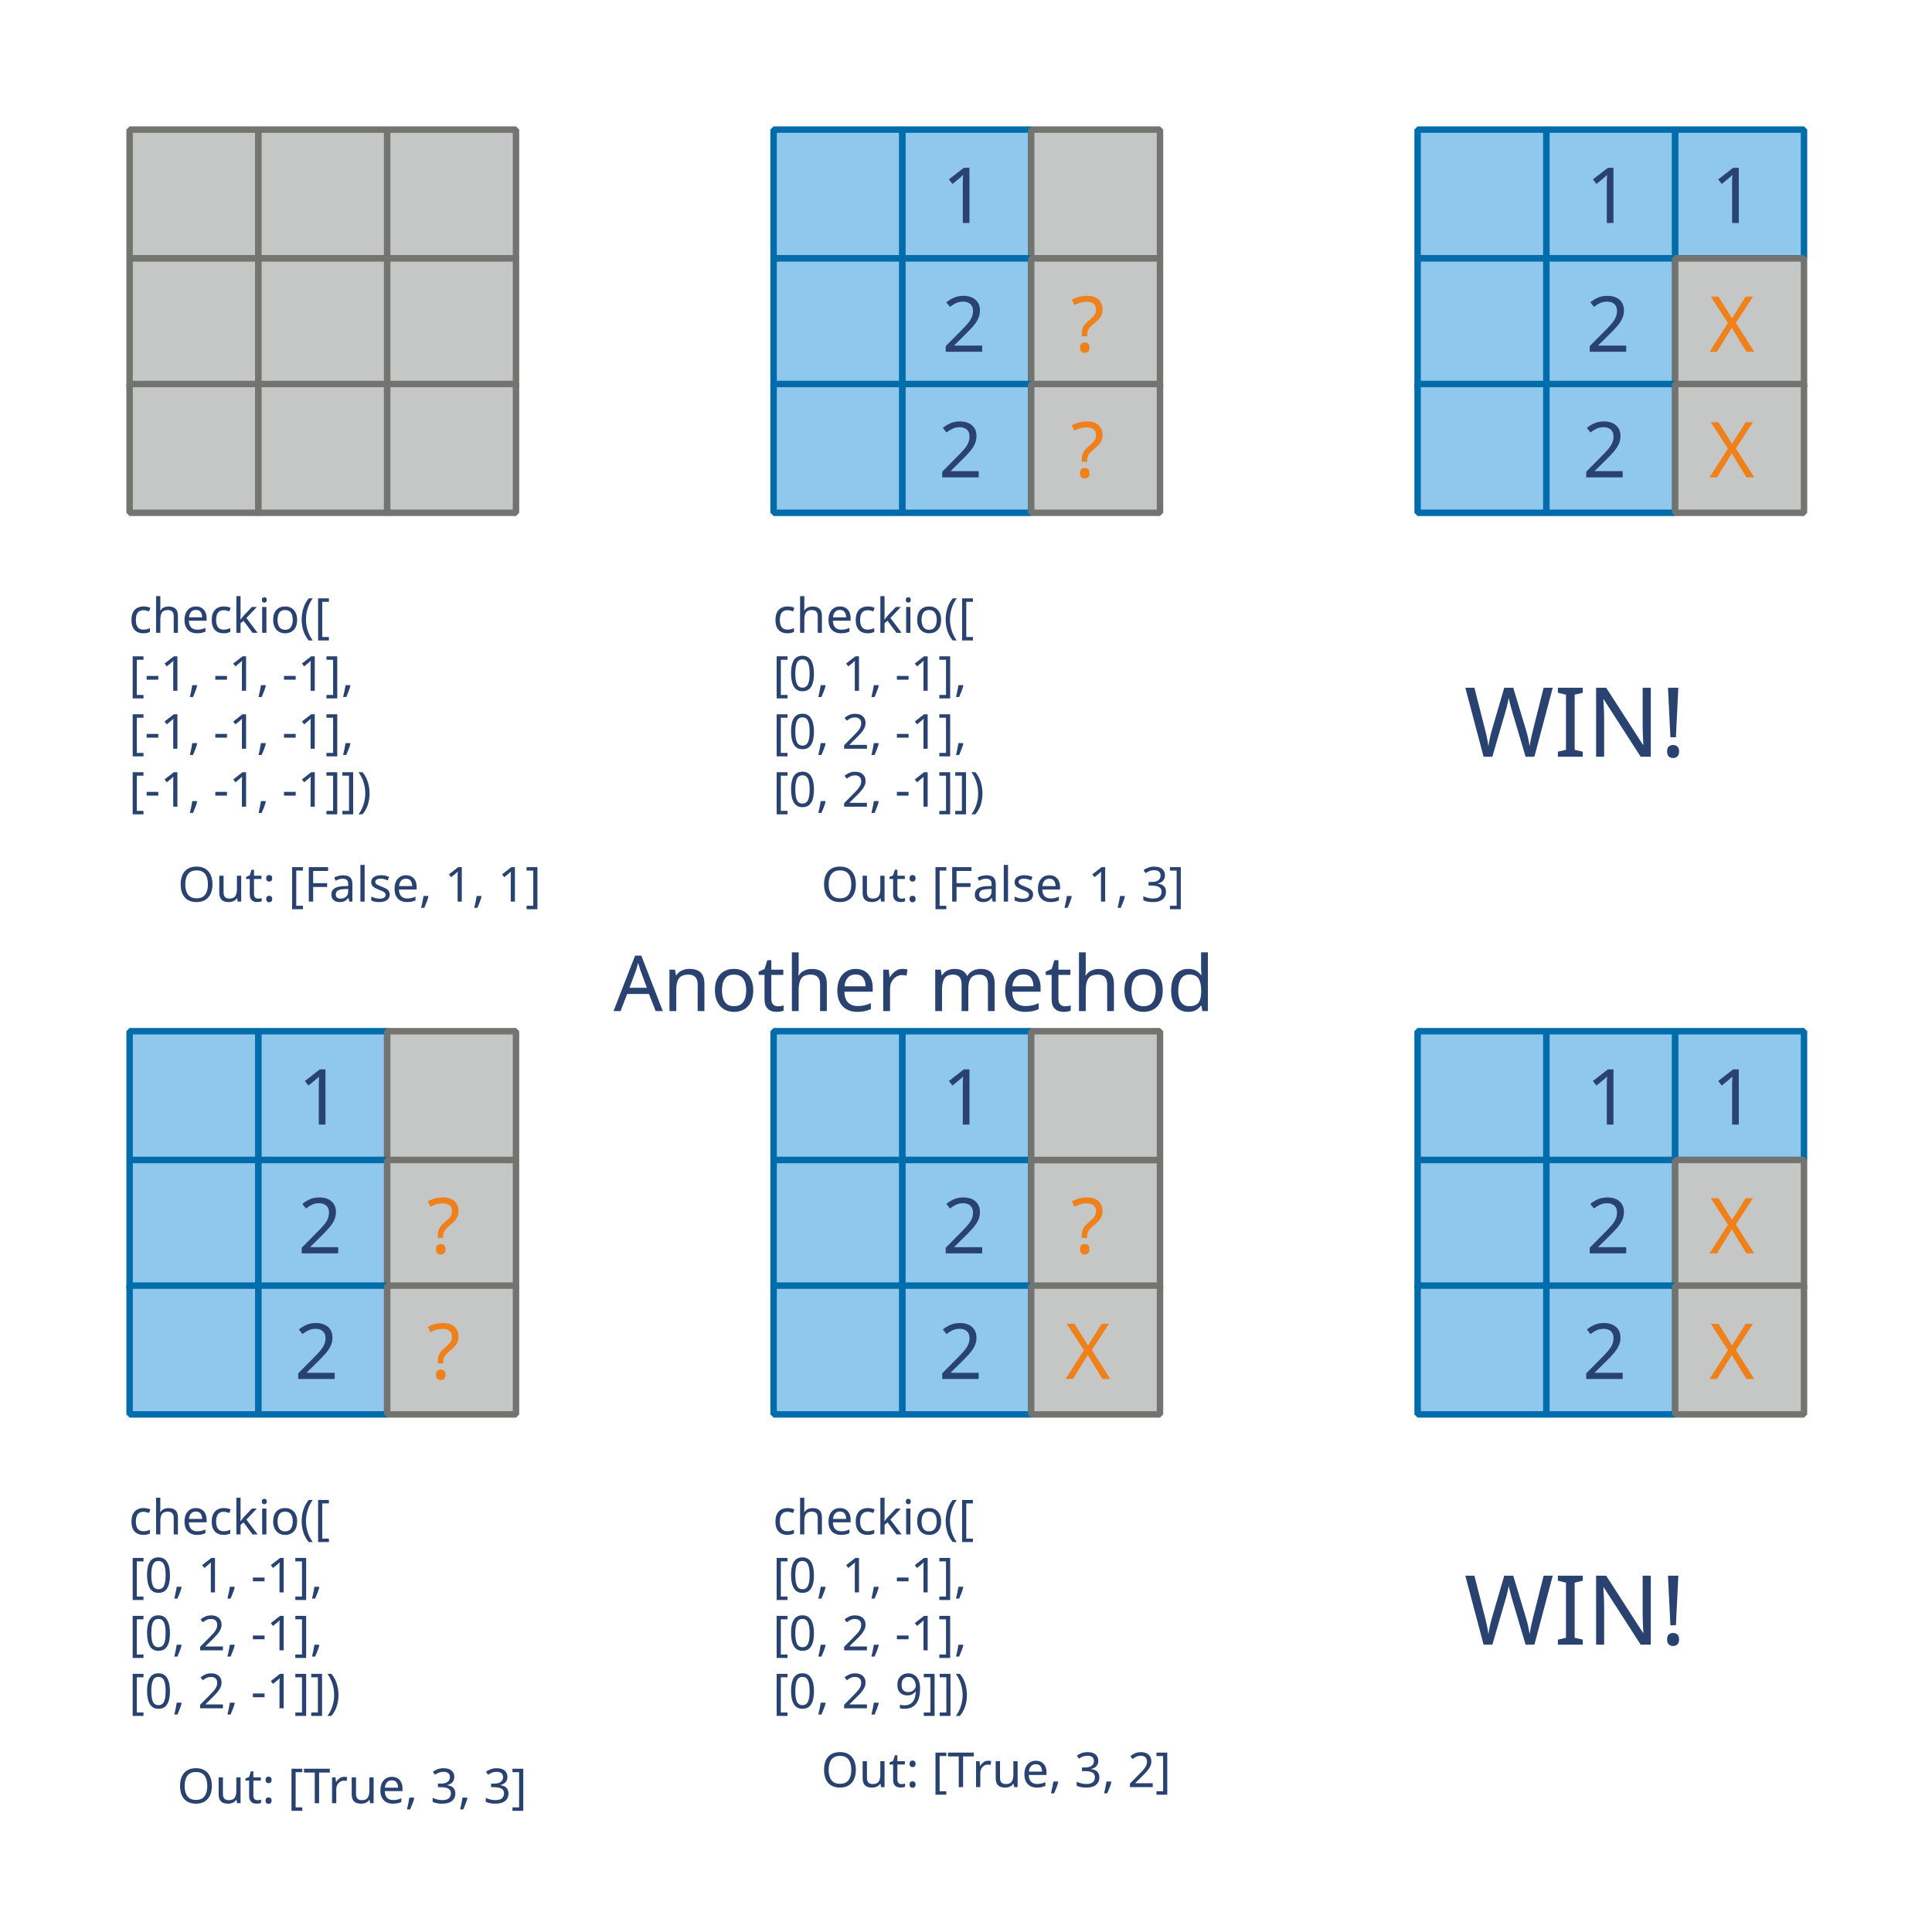
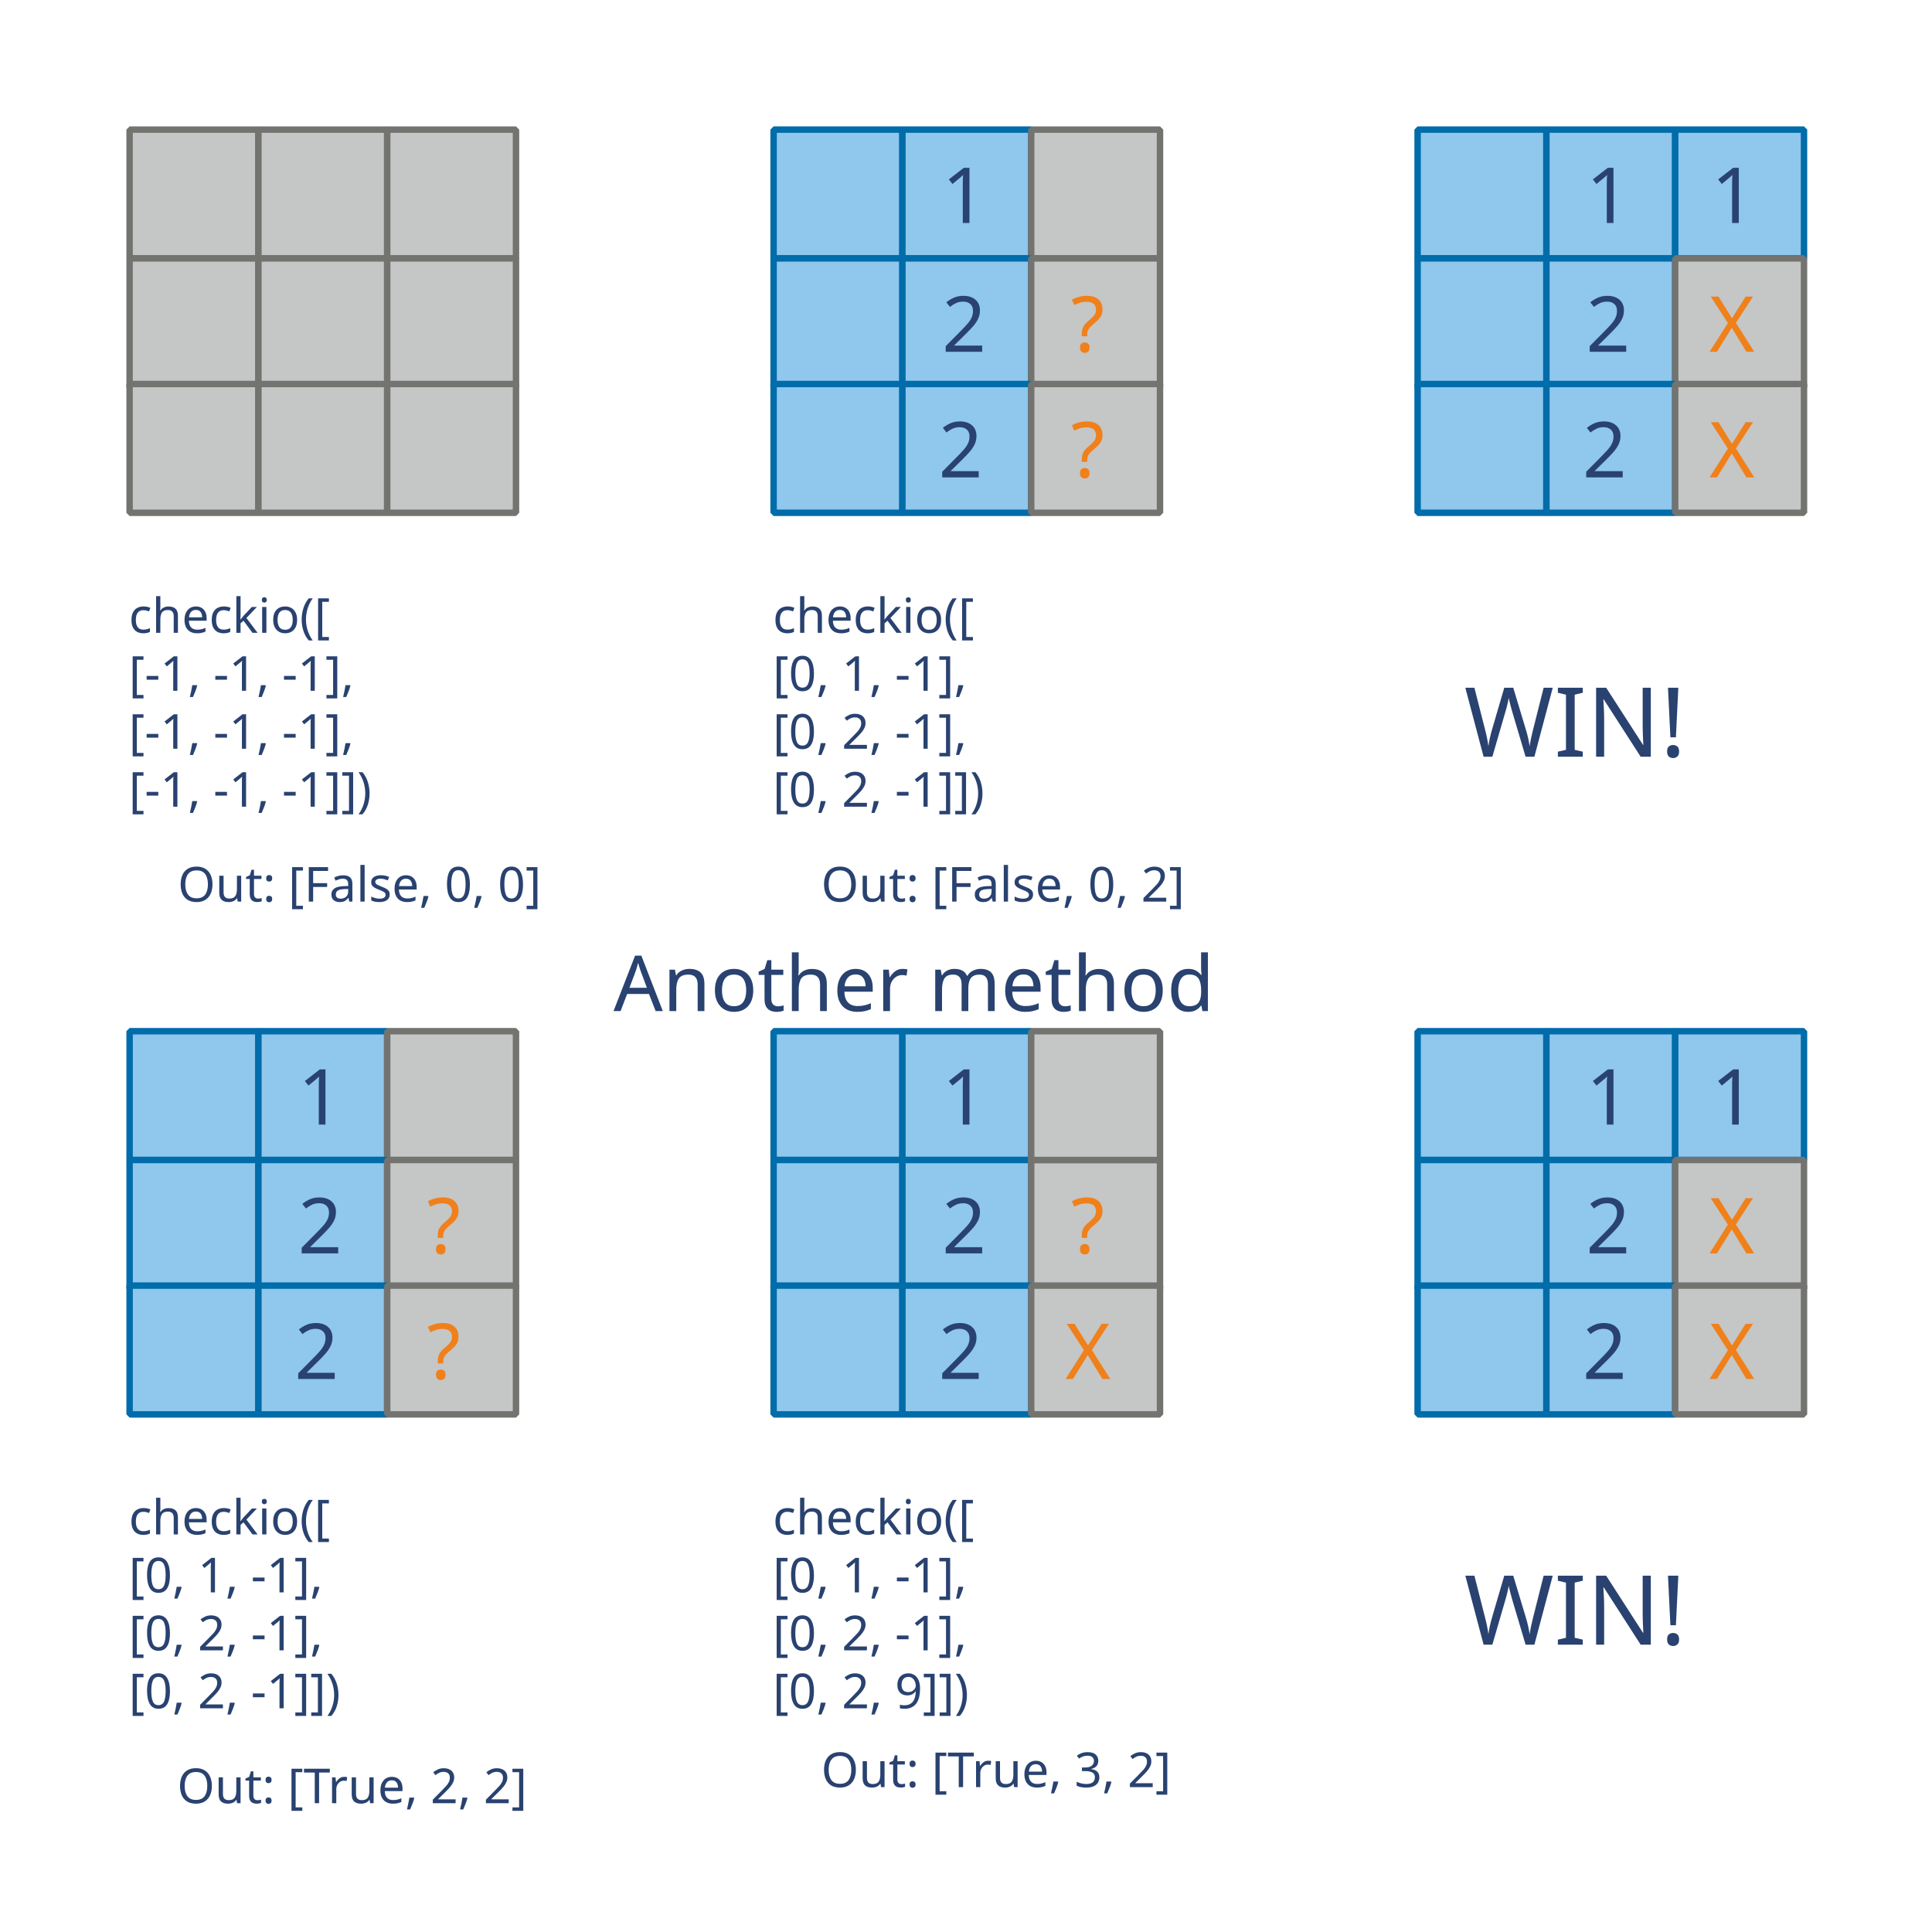
<svg xmlns="http://www.w3.org/2000/svg" version="1.1" x="0px" y="0px" width="1200" height="1200" viewBox="0, 0, 1200, 1200">
  <g id="Background">
    <rect x="0" y="0" width="1200" height="1200" fill="#000000" fill-opacity="0" />
  </g>
+   <g id="Background" />
  <g id="Layer 1">
    <g>
      <path d="M480.5,80.5 L560.5,80.5 L560.5,160.5 L480.5,160.5 z" fill="#8FC7ED" />
      <path d="M480.5,80.5 L560.5,80.5 L560.5,160.5 L480.5,160.5 z" fill-opacity="0" stroke="#006CA9" stroke-width="4" stroke-linejoin="bevel" />
    </g>
    <g>
      <path d="M560.5,80.5 L640.5,80.5 L640.5,160.5 L560.5,160.5 z" fill="#8FC7ED" />
      <path d="M560.5,80.5 L640.5,80.5 L640.5,160.5 L560.5,160.5 z" fill-opacity="0" stroke="#006CA9" stroke-width="4" stroke-linejoin="bevel" />
    </g>
    <g>
      <path d="M640.5,80.5 L720.5,80.5 L720.5,160.5 L640.5,160.5 z" fill="#C5C6C6" />
      <path d="M640.5,80.5 L720.5,80.5 L720.5,160.5 L640.5,160.5 z" fill-opacity="0" stroke="#737370" stroke-width="4" stroke-linejoin="bevel" />
    </g>
    <g>
      <path d="M480.5,160.5 L560.5,160.5 L560.5,240.5 L480.5,240.5 z" fill="#8FC7ED" />
      <path d="M480.5,160.5 L560.5,160.5 L560.5,240.5 L480.5,240.5 z" fill-opacity="0" stroke="#006CA9" stroke-width="4" stroke-linejoin="bevel" />
    </g>
    <g>
      <path d="M560.5,160.5 L640.5,160.5 L640.5,240.5 L560.5,240.5 z" fill="#8FC7ED" />
      <path d="M560.5,160.5 L640.5,160.5 L640.5,240.5 L560.5,240.5 z" fill-opacity="0" stroke="#006CA9" stroke-width="4" stroke-linejoin="bevel" />
    </g>
    <g>
      <path d="M640.5,160.5 L720.5,160.5 L720.5,240.5 L640.5,240.5 z" fill="#C5C6C6" />
      <path d="M640.5,160.5 L720.5,160.5 L720.5,240.5 L640.5,240.5 z" fill-opacity="0" stroke="#737370" stroke-width="4" stroke-linejoin="bevel" />
    </g>
    <g>
      <path d="M480.5,238.5 L560.5,238.5 L560.5,318.5 L480.5,318.5 z" fill="#8FC7ED" />
      <path d="M480.5,238.5 L560.5,238.5 L560.5,318.5 L480.5,318.5 z" fill-opacity="0" stroke="#006CA9" stroke-width="4" stroke-linejoin="bevel" />
    </g>
    <g>
      <path d="M560.5,238.5 L640.5,238.5 L640.5,318.5 L560.5,318.5 z" fill="#8FC7ED" />
      <path d="M560.5,238.5 L640.5,238.5 L640.5,318.5 L560.5,318.5 z" fill-opacity="0" stroke="#006CA9" stroke-width="4" stroke-linejoin="bevel" />
    </g>
    <g>
      <path d="M640.5,238.5 L720.5,238.5 L720.5,318.5 L640.5,318.5 z" fill="#C5C6C6" />
      <path d="M640.5,238.5 L720.5,238.5 L720.5,318.5 L640.5,318.5 z" fill-opacity="0" stroke="#737370" stroke-width="4" stroke-linejoin="bevel" />
    </g>
    <g>
      <path d="M80.5,80.5 L160.5,80.5 L160.5,160.5 L80.5,160.5 z" fill="#C5C6C6" />
      <path d="M80.5,80.5 L160.5,80.5 L160.5,160.5 L80.5,160.5 z" fill-opacity="0" stroke="#737370" stroke-width="4" stroke-linejoin="bevel" />
    </g>
    <g>
      <path d="M160.5,80.5 L240.5,80.5 L240.5,160.5 L160.5,160.5 z" fill="#C5C6C6" />
      <path d="M160.5,80.5 L240.5,80.5 L240.5,160.5 L160.5,160.5 z" fill-opacity="0" stroke="#737370" stroke-width="4" stroke-linejoin="bevel" />
    </g>
    <g>
      <path d="M240.5,80.5 L320.5,80.5 L320.5,160.5 L240.5,160.5 z" fill="#C5C6C6" />
      <path d="M240.5,80.5 L320.5,80.5 L320.5,160.5 L240.5,160.5 z" fill-opacity="0" stroke="#737370" stroke-width="4" stroke-linejoin="bevel" />
    </g>
    <g>
      <path d="M80.5,160.5 L160.5,160.5 L160.5,240.5 L80.5,240.5 z" fill="#C5C6C6" />
      <path d="M80.5,160.5 L160.5,160.5 L160.5,240.5 L80.5,240.5 z" fill-opacity="0" stroke="#737370" stroke-width="4" stroke-linejoin="bevel" />
    </g>
    <g>
      <path d="M160.5,160.5 L240.5,160.5 L240.5,240.5 L160.5,240.5 z" fill="#C5C6C6" />
      <path d="M160.5,160.5 L240.5,160.5 L240.5,240.5 L160.5,240.5 z" fill-opacity="0" stroke="#737370" stroke-width="4" stroke-linejoin="bevel" />
    </g>
    <g>
      <path d="M240.5,160.5 L320.5,160.5 L320.5,240.5 L240.5,240.5 z" fill="#C5C6C6" />
      <path d="M240.5,160.5 L320.5,160.5 L320.5,240.5 L240.5,240.5 z" fill-opacity="0" stroke="#737370" stroke-width="4" stroke-linejoin="bevel" />
    </g>
    <g>
      <path d="M80.5,238.5 L160.5,238.5 L160.5,318.5 L80.5,318.5 z" fill="#C5C6C6" />
      <path d="M80.5,238.5 L160.5,238.5 L160.5,318.5 L80.5,318.5 z" fill-opacity="0" stroke="#737370" stroke-width="4" stroke-linejoin="bevel" />
    </g>
    <g>
      <path d="M160.5,238.5 L240.5,238.5 L240.5,318.5 L160.5,318.5 z" fill="#C5C6C6" />
      <path d="M160.5,238.5 L240.5,238.5 L240.5,318.5 L160.5,318.5 z" fill-opacity="0" stroke="#737370" stroke-width="4" stroke-linejoin="bevel" />
    </g>
    <g>
      <path d="M240.5,238.5 L320.5,238.5 L320.5,318.5 L240.5,318.5 z" fill="#C5C6C6" />
      <path d="M240.5,238.5 L320.5,238.5 L320.5,318.5 L240.5,318.5 z" fill-opacity="0" stroke="#737370" stroke-width="4" stroke-linejoin="bevel" />
    </g>
-     <text transform="matrix(1, 0, 0, 1, 602.164, 120)">
-       <tspan x="-17.062" y="18.5" font-family="Verdana-Bold" font-size="48" fill="#294270">1</tspan>
-     </text>
-     <text transform="matrix(1, 0, 0, 1, 602.164, 200)">
-       <tspan x="-17.062" y="18.5" font-family="Verdana-Bold" font-size="48" fill="#294270">2</tspan>
-     </text>
-     <text transform="matrix(1, 0, 0, 1, 600, 278)">
-       <tspan x="-17.062" y="18.5" font-family="Verdana-Bold" font-size="48" fill="#294270">2</tspan>
+     <text transform="matrix(1, 0, 0, 1, 602.664, 120)">
+       <tspan x="-17.562" y="18.5" font-family="Verdana-Bold" font-size="48" fill="#294270">1</tspan>
+     </text>
+     <text transform="matrix(1, 0, 0, 1, 602.664, 200)">
+       <tspan x="-17.562" y="18.5" font-family="Verdana-Bold" font-size="48" fill="#294270">2</tspan>
+     </text>
+     <text transform="matrix(1, 0, 0, 1, 600.5, 278)">
+       <tspan x="-17.562" y="18.5" font-family="Verdana-Bold" font-size="48" fill="#294270">2</tspan>
    </text>
    <g>
      <path d="M880.5,80.5 L960.5,80.5 L960.5,160.5 L880.5,160.5 z" fill="#8FC7ED" />
      <path d="M880.5,80.5 L960.5,80.5 L960.5,160.5 L880.5,160.5 z" fill-opacity="0" stroke="#006CA9" stroke-width="4" stroke-linejoin="bevel" />
    </g>
    <g>
      <path d="M960.5,80.5 L1040.5,80.5 L1040.5,160.5 L960.5,160.5 z" fill="#8FC7ED" />
      <path d="M960.5,80.5 L1040.5,80.5 L1040.5,160.5 L960.5,160.5 z" fill-opacity="0" stroke="#006CA9" stroke-width="4" stroke-linejoin="bevel" />
    </g>
    <g>
      <path d="M1040.5,80.5 L1120.5,80.5 L1120.5,160.5 L1040.5,160.5 z" fill="#8FC7ED" />
      <path d="M1040.5,80.5 L1120.5,80.5 L1120.5,160.5 L1040.5,160.5 z" fill-opacity="0" stroke="#006CA9" stroke-width="4" stroke-linejoin="bevel" />
    </g>
    <g>
      <path d="M880.5,160.5 L960.5,160.5 L960.5,240.5 L880.5,240.5 z" fill="#8FC7ED" />
      <path d="M880.5,160.5 L960.5,160.5 L960.5,240.5 L880.5,240.5 z" fill-opacity="0" stroke="#006CA9" stroke-width="4" stroke-linejoin="bevel" />
    </g>
    <g>
      <path d="M960.5,160.5 L1040.5,160.5 L1040.5,240.5 L960.5,240.5 z" fill="#8FC7ED" />
      <path d="M960.5,160.5 L1040.5,160.5 L1040.5,240.5 L960.5,240.5 z" fill-opacity="0" stroke="#006CA9" stroke-width="4" stroke-linejoin="bevel" />
    </g>
    <g>
      <path d="M1040.5,160.5 L1120.5,160.5 L1120.5,240.5 L1040.5,240.5 z" fill="#C5C6C6" />
      <path d="M1040.5,160.5 L1120.5,160.5 L1120.5,240.5 L1040.5,240.5 z" fill-opacity="0" stroke="#737370" stroke-width="4" stroke-linejoin="bevel" />
    </g>
    <g>
      <path d="M880.5,238.5 L960.5,238.5 L960.5,318.5 L880.5,318.5 z" fill="#8FC7ED" />
      <path d="M880.5,238.5 L960.5,238.5 L960.5,318.5 L880.5,318.5 z" fill-opacity="0" stroke="#006CA9" stroke-width="4" stroke-linejoin="bevel" />
    </g>
    <g>
      <path d="M960.5,238.5 L1040.5,238.5 L1040.5,318.5 L960.5,318.5 z" fill="#8FC7ED" />
      <path d="M960.5,238.5 L1040.5,238.5 L1040.5,318.5 L960.5,318.5 z" fill-opacity="0" stroke="#006CA9" stroke-width="4" stroke-linejoin="bevel" />
    </g>
    <g>
      <path d="M1040.5,238.5 L1120.5,238.5 L1120.5,318.5 L1040.5,318.5 z" fill="#C5C6C6" />
      <path d="M1040.5,238.5 L1120.5,238.5 L1120.5,318.5 L1040.5,318.5 z" fill-opacity="0" stroke="#737370" stroke-width="4" stroke-linejoin="bevel" />
    </g>
-     <text transform="matrix(1, 0, 0, 1, 1002.164, 120)">
-       <tspan x="-17.062" y="18.5" font-family="Verdana-Bold" font-size="48" fill="#294270">1</tspan>
-     </text>
-     <text transform="matrix(1, 0, 0, 1, 1002.164, 200)">
-       <tspan x="-17.062" y="18.5" font-family="Verdana-Bold" font-size="48" fill="#294270">2</tspan>
-     </text>
-     <text transform="matrix(1, 0, 0, 1, 1080, 120)">
-       <tspan x="-17.062" y="18.5" font-family="Verdana-Bold" font-size="48" fill="#294270">1</tspan>
-     </text>
-     <text transform="matrix(1, 0, 0, 1, 1000, 278)">
-       <tspan x="-17.062" y="18.5" font-family="Verdana-Bold" font-size="48" fill="#294270">2</tspan>
-     </text>
-     <text transform="matrix(1, 0, 0, 1, 680, 200)">
-       <tspan x="-14.801" y="18.5" font-family="Verdana-Bold" font-size="48" fill="#F0801A">?</tspan>
-     </text>
-     <text transform="matrix(1, 0, 0, 1, 680, 278)">
-       <tspan x="-14.801" y="18.5" font-family="Verdana-Bold" font-size="48" fill="#F0801A">?</tspan>
-     </text>
-     <text transform="matrix(1, 0, 0, 1, 1080, 200)">
-       <tspan x="-18.328" y="18.5" font-family="Verdana-Bold" font-size="48" fill="#F0801A">X</tspan>
-     </text>
-     <text transform="matrix(1, 0, 0, 1, 1080, 278)">
-       <tspan x="-18.328" y="18.5" font-family="Verdana-Bold" font-size="48" fill="#F0801A">X</tspan>
-     </text>
-     <text transform="matrix(1, 0, 0, 1, 220, 441.527)">
-       <tspan x="-140" y="-48.473" font-family="Verdana-Bold" font-size="30" fill="#294270">checkio([</tspan>
-       <tspan x="-140" y="-12.473" font-family="Verdana-Bold" font-size="30" fill="#294270">	[-1, -1, -1],</tspan>
-       <tspan x="-140" y="23.527" font-family="Verdana-Bold" font-size="30" fill="#294270">	[-1, -1, -1],</tspan>
-       <tspan x="-140" y="59.527" font-family="Verdana-Bold" font-size="30" fill="#294270">	[-1, -1, -1]])</tspan>
-     </text>
-     <text transform="matrix(1, 0, 0, 1, 620, 441.527)">
-       <tspan x="-140" y="-48.473" font-family="Verdana-Bold" font-size="30" fill="#294270">checkio([</tspan>
-       <tspan x="-140" y="-12.473" font-family="Verdana-Bold" font-size="30" fill="#294270">	[0, 1, -1],</tspan>
-       <tspan x="-140" y="23.527" font-family="Verdana-Bold" font-size="30" fill="#294270">	[0, 2, -1],</tspan>
-       <tspan x="-140" y="59.527" font-family="Verdana-Bold" font-size="30" fill="#294270">	[0, 2, -1]])</tspan>
-     </text>
-     <text transform="matrix(1, 0, 0, 1, 255.194, 555)">
-       <tspan x="-144.806" y="5" font-family="Verdana-Bold" font-size="30" fill="#294270">Out: [False, 1, 1]</tspan>
-     </text>
-     <text transform="matrix(1, 0, 0, 1, 1000, 450)">
-       <tspan x="-90.582" y="20" font-family="Verdana-Bold" font-size="60" fill="#294270">WIN!</tspan>
-     </text>
-     <text transform="matrix(1, 0, 0, 1, 654.806, 555)">
-       <tspan x="-144.806" y="5" font-family="Verdana-Bold" font-size="30" fill="#294270">Out: [False, 1, 3]</tspan>
+     <text transform="matrix(1, 0, 0, 1, 1002.664, 120)">
+       <tspan x="-17.562" y="18.5" font-family="Verdana-Bold" font-size="48" fill="#294270">1</tspan>
+     </text>
+     <text transform="matrix(1, 0, 0, 1, 1002.664, 200)">
+       <tspan x="-17.562" y="18.5" font-family="Verdana-Bold" font-size="48" fill="#294270">2</tspan>
+     </text>
+     <text transform="matrix(1, 0, 0, 1, 1080.5, 120)">
+       <tspan x="-17.562" y="18.5" font-family="Verdana-Bold" font-size="48" fill="#294270">1</tspan>
+     </text>
+     <text transform="matrix(1, 0, 0, 1, 1000.5, 278)">
+       <tspan x="-17.562" y="18.5" font-family="Verdana-Bold" font-size="48" fill="#294270">2</tspan>
+     </text>
+     <text transform="matrix(1, 0, 0, 1, 680.5, 200)">
+       <tspan x="-15.301" y="18.5" font-family="Verdana-Bold" font-size="48" fill="#F0801A">?</tspan>
+     </text>
+     <text transform="matrix(1, 0, 0, 1, 680.5, 278)">
+       <tspan x="-15.301" y="18.5" font-family="Verdana-Bold" font-size="48" fill="#F0801A">?</tspan>
+     </text>
+     <text transform="matrix(1, 0, 0, 1, 1080.5, 200)">
+       <tspan x="-18.828" y="18.5" font-family="Verdana-Bold" font-size="48" fill="#F0801A">X</tspan>
+     </text>
+     <text transform="matrix(1, 0, 0, 1, 1080.5, 278)">
+       <tspan x="-18.828" y="18.5" font-family="Verdana-Bold" font-size="48" fill="#F0801A">X</tspan>
+     </text>
+     <g>
+       <text transform="matrix(1, 0, 0, 1, 160.59, 381.554)">
+         <tspan x="-80.59" y="11.5" font-family="Verdana-Bold" font-size="30" fill="#294270">checkio([</tspan>
+       </text>
+       <text transform="matrix(1, 0, 0, 1, 182.036, 417.554)">
+         <tspan x="-102.036" y="11.5" font-family="Verdana-Bold" font-size="30" fill="#294270"> [-1, -1, -1],</tspan>
+       </text>
+       <text transform="matrix(1, 0, 0, 1, 182.036, 453.554)">
+         <tspan x="-102.036" y="11.5" font-family="Verdana-Bold" font-size="30" fill="#294270"> [-1, -1, -1],</tspan>
+       </text>
+       <text transform="matrix(1, 0, 0, 1, 192.919, 489.554)">
+         <tspan x="-112.919" y="11.5" font-family="Verdana-Bold" font-size="30" fill="#294270"> [-1, -1, -1]])</tspan>
+       </text>
+     </g>
+     <g>
+       <text transform="matrix(1, 0, 0, 1, 560.59, 381.554)">
+         <tspan x="-80.59" y="11.5" font-family="Verdana-Bold" font-size="30" fill="#294270">checkio([</tspan>
+       </text>
+       <text transform="matrix(1, 0, 0, 1, 567.636, 417.554)">
+         <tspan x="-87.636" y="11.5" font-family="Verdana-Bold" font-size="30" fill="#294270"> [0, 1, -1],</tspan>
+       </text>
+       <text transform="matrix(1, 0, 0, 1, 567.636, 453.554)">
+         <tspan x="-87.636" y="11.5" font-family="Verdana-Bold" font-size="30" fill="#294270"> [0, 2, -1],</tspan>
+       </text>
+       <text transform="matrix(1, 0, 0, 1, 578.52, 489.554)">
+         <tspan x="-98.52" y="11.5" font-family="Verdana-Bold" font-size="30" fill="#294270"> [0, 2, -1]])</tspan>
+       </text>
+     </g>
+     <text transform="matrix(1, 0, 0, 1, 254.809, 548.5)">
+       <tspan x="-144.421" y="11.5" font-family="Verdana-Bold" font-size="30" fill="#294270">Out: [False, 0, 0]</tspan>
+     </text>
+     <text transform="matrix(1, 0, 0, 1, 997.618, 447)">
+       <tspan x="-88.2" y="23" font-family="Verdana-Bold" font-size="60" fill="#294270">WIN!</tspan>
+     </text>
+     <text transform="matrix(1, 0, 0, 1, 654.421, 548.5)">
+       <tspan x="-144.421" y="11.5" font-family="Verdana-Bold" font-size="30" fill="#294270">Out: [False, 0, 2]</tspan>
    </text>
    <g>
      <path d="M80.5,640.5 L160.5,640.5 L160.5,720.5 L80.5,720.5 z" fill="#8FC7ED" />
      <path d="M80.5,640.5 L160.5,640.5 L160.5,720.5 L80.5,720.5 z" fill-opacity="0" stroke="#006CA9" stroke-width="4" stroke-linejoin="bevel" />
    </g>
    <g>
      <path d="M160.5,640.5 L240.5,640.5 L240.5,720.5 L160.5,720.5 z" fill="#8FC7ED" />
      <path d="M160.5,640.5 L240.5,640.5 L240.5,720.5 L160.5,720.5 z" fill-opacity="0" stroke="#006CA9" stroke-width="4" stroke-linejoin="bevel" />
    </g>
    <g>
      <path d="M240.5,640.5 L320.5,640.5 L320.5,720.5 L240.5,720.5 z" fill="#C5C6C6" />
      <path d="M240.5,640.5 L320.5,640.5 L320.5,720.5 L240.5,720.5 z" fill-opacity="0" stroke="#737370" stroke-width="4" stroke-linejoin="bevel" />
    </g>
    <g>
      <path d="M80.5,720.5 L160.5,720.5 L160.5,800.5 L80.5,800.5 z" fill="#8FC7ED" />
      <path d="M80.5,720.5 L160.5,720.5 L160.5,800.5 L80.5,800.5 z" fill-opacity="0" stroke="#006CA9" stroke-width="4" stroke-linejoin="bevel" />
    </g>
    <g>
      <path d="M160.5,720.5 L240.5,720.5 L240.5,800.5 L160.5,800.5 z" fill="#8FC7ED" />
      <path d="M160.5,720.5 L240.5,720.5 L240.5,800.5 L160.5,800.5 z" fill-opacity="0" stroke="#006CA9" stroke-width="4" stroke-linejoin="bevel" />
    </g>
    <g>
      <path d="M240.5,720.5 L320.5,720.5 L320.5,800.5 L240.5,800.5 z" fill="#C5C6C6" />
      <path d="M240.5,720.5 L320.5,720.5 L320.5,800.5 L240.5,800.5 z" fill-opacity="0" stroke="#737370" stroke-width="4" stroke-linejoin="bevel" />
    </g>
    <g>
      <path d="M80.5,798.5 L160.5,798.5 L160.5,878.5 L80.5,878.5 z" fill="#8FC7ED" />
      <path d="M80.5,798.5 L160.5,798.5 L160.5,878.5 L80.5,878.5 z" fill-opacity="0" stroke="#006CA9" stroke-width="4" stroke-linejoin="bevel" />
    </g>
    <g>
      <path d="M160.5,798.5 L240.5,798.5 L240.5,878.5 L160.5,878.5 z" fill="#8FC7ED" />
      <path d="M160.5,798.5 L240.5,798.5 L240.5,878.5 L160.5,878.5 z" fill-opacity="0" stroke="#006CA9" stroke-width="4" stroke-linejoin="bevel" />
    </g>
    <g>
      <path d="M240.5,798.5 L320.5,798.5 L320.5,878.5 L240.5,878.5 z" fill="#C5C6C6" />
      <path d="M240.5,798.5 L320.5,798.5 L320.5,878.5 L240.5,878.5 z" fill-opacity="0" stroke="#737370" stroke-width="4" stroke-linejoin="bevel" />
    </g>
-     <text transform="matrix(1, 0, 0, 1, 202.164, 680)">
-       <tspan x="-17.062" y="18.5" font-family="Verdana-Bold" font-size="48" fill="#294270">1</tspan>
-     </text>
-     <text transform="matrix(1, 0, 0, 1, 202.164, 760)">
-       <tspan x="-17.062" y="18.5" font-family="Verdana-Bold" font-size="48" fill="#294270">2</tspan>
-     </text>
-     <text transform="matrix(1, 0, 0, 1, 200, 838)">
-       <tspan x="-17.062" y="18.5" font-family="Verdana-Bold" font-size="48" fill="#294270">2</tspan>
+     <text transform="matrix(1, 0, 0, 1, 202.665, 680)">
+       <tspan x="-17.562" y="18.5" font-family="Verdana-Bold" font-size="48" fill="#294270">1</tspan>
+     </text>
+     <text transform="matrix(1, 0, 0, 1, 202.665, 760)">
+       <tspan x="-17.562" y="18.5" font-family="Verdana-Bold" font-size="48" fill="#294270">2</tspan>
+     </text>
+     <text transform="matrix(1, 0, 0, 1, 200.501, 838)">
+       <tspan x="-17.562" y="18.5" font-family="Verdana-Bold" font-size="48" fill="#294270">2</tspan>
    </text>
    <g>
      <path d="M480.5,640.5 L560.5,640.5 L560.5,720.5 L480.5,720.5 z" fill="#8FC7ED" />
      <path d="M480.5,640.5 L560.5,640.5 L560.5,720.5 L480.5,720.5 z" fill-opacity="0" stroke="#006CA9" stroke-width="4" stroke-linejoin="bevel" />
    </g>
    <g>
      <path d="M560.5,640.5 L640.5,640.5 L640.5,720.5 L560.5,720.5 z" fill="#8FC7ED" />
      <path d="M560.5,640.5 L640.5,640.5 L640.5,720.5 L560.5,720.5 z" fill-opacity="0" stroke="#006CA9" stroke-width="4" stroke-linejoin="bevel" />
    </g>
    <g>
      <path d="M480.5,720.5 L560.5,720.5 L560.5,800.5 L480.5,800.5 z" fill="#8FC7ED" />
      <path d="M480.5,720.5 L560.5,720.5 L560.5,800.5 L480.5,800.5 z" fill-opacity="0" stroke="#006CA9" stroke-width="4" stroke-linejoin="bevel" />
    </g>
    <g>
      <path d="M560.5,720.5 L640.5,720.5 L640.5,800.5 L560.5,800.5 z" fill="#8FC7ED" />
      <path d="M560.5,720.5 L640.5,720.5 L640.5,800.5 L560.5,800.5 z" fill-opacity="0" stroke="#006CA9" stroke-width="4" stroke-linejoin="bevel" />
    </g>
    <g>
      <path d="M640.5,720.5 L720.5,720.5 L720.5,800.5 L640.5,800.5 z" fill="#C5C6C6" />
      <path d="M640.5,720.5 L720.5,720.5 L720.5,800.5 L640.5,800.5 z" fill-opacity="0" stroke="#737370" stroke-width="4" stroke-linejoin="bevel" />
    </g>
    <g>
      <path d="M480.5,798.5 L560.5,798.5 L560.5,878.5 L480.5,878.5 z" fill="#8FC7ED" />
      <path d="M480.5,798.5 L560.5,798.5 L560.5,878.5 L480.5,878.5 z" fill-opacity="0" stroke="#006CA9" stroke-width="4" stroke-linejoin="bevel" />
    </g>
    <g>
      <path d="M560.5,798.5 L640.5,798.5 L640.5,878.5 L560.5,878.5 z" fill="#8FC7ED" />
      <path d="M560.5,798.5 L640.5,798.5 L640.5,878.5 L560.5,878.5 z" fill-opacity="0" stroke="#006CA9" stroke-width="4" stroke-linejoin="bevel" />
    </g>
    <g>
      <path d="M640.5,798.5 L720.5,798.5 L720.5,878.5 L640.5,878.5 z" fill="#C5C6C6" />
      <path d="M640.5,798.5 L720.5,798.5 L720.5,878.5 L640.5,878.5 z" fill-opacity="0" stroke="#737370" stroke-width="4" stroke-linejoin="bevel" />
    </g>
-     <text transform="matrix(1, 0, 0, 1, 602.164, 680)">
-       <tspan x="-17.062" y="18.5" font-family="Verdana-Bold" font-size="48" fill="#294270">1</tspan>
-     </text>
-     <text transform="matrix(1, 0, 0, 1, 602.164, 760)">
-       <tspan x="-17.062" y="18.5" font-family="Verdana-Bold" font-size="48" fill="#294270">2</tspan>
-     </text>
-     <text transform="matrix(1, 0, 0, 1, 600, 838)">
-       <tspan x="-17.062" y="18.5" font-family="Verdana-Bold" font-size="48" fill="#294270">2</tspan>
-     </text>
-     <text transform="matrix(1, 0, 0, 1, 280, 760)">
-       <tspan x="-14.801" y="18.5" font-family="Verdana-Bold" font-size="48" fill="#F0801A">?</tspan>
-     </text>
-     <text transform="matrix(1, 0, 0, 1, 280, 838)">
-       <tspan x="-14.801" y="18.5" font-family="Verdana-Bold" font-size="48" fill="#F0801A">?</tspan>
-     </text>
-     <text transform="matrix(1, 0, 0, 1, 680, 838)">
-       <tspan x="-18.328" y="18.5" font-family="Verdana-Bold" font-size="48" fill="#F0801A">X</tspan>
-     </text>
-     <text transform="matrix(1, 0, 0, 1, 220, 1001.527)">
-       <tspan x="-140" y="-48.473" font-family="Verdana-Bold" font-size="30" fill="#294270">checkio([</tspan>
-       <tspan x="-140" y="-12.473" font-family="Verdana-Bold" font-size="30" fill="#294270">	[0, 1, -1],</tspan>
-       <tspan x="-140" y="23.527" font-family="Verdana-Bold" font-size="30" fill="#294270">	[0, 2, -1],</tspan>
-       <tspan x="-140" y="59.527" font-family="Verdana-Bold" font-size="30" fill="#294270">	[0, 2, -1]])</tspan>
-     </text>
-     <text transform="matrix(1, 0, 0, 1, 620, 1001.527)">
-       <tspan x="-140" y="-48.473" font-family="Verdana-Bold" font-size="30" fill="#294270">checkio([</tspan>
-       <tspan x="-140" y="-12.473" font-family="Verdana-Bold" font-size="30" fill="#294270">	[0, 1, -1],</tspan>
-       <tspan x="-140" y="23.527" font-family="Verdana-Bold" font-size="30" fill="#294270">	[0, 2, -1],</tspan>
-       <tspan x="-140" y="59.527" font-family="Verdana-Bold" font-size="30" fill="#294270">	[0, 2, 9]])</tspan>
-     </text>
-     <text transform="matrix(1, 0, 0, 1, 254.806, 1115)">
-       <tspan x="-144.806" y="5" font-family="Verdana-Bold" font-size="30" fill="#294270">Out: [True, 3, 3]</tspan>
+     <text transform="matrix(1, 0, 0, 1, 602.664, 680)">
+       <tspan x="-17.562" y="18.5" font-family="Verdana-Bold" font-size="48" fill="#294270">1</tspan>
+     </text>
+     <text transform="matrix(1, 0, 0, 1, 602.664, 760)">
+       <tspan x="-17.562" y="18.5" font-family="Verdana-Bold" font-size="48" fill="#294270">2</tspan>
+     </text>
+     <text transform="matrix(1, 0, 0, 1, 600.5, 838)">
+       <tspan x="-17.562" y="18.5" font-family="Verdana-Bold" font-size="48" fill="#294270">2</tspan>
+     </text>
+     <text transform="matrix(1, 0, 0, 1, 280.5, 760)">
+       <tspan x="-15.301" y="18.5" font-family="Verdana-Bold" font-size="48" fill="#F0801A">?</tspan>
+     </text>
+     <text transform="matrix(1, 0, 0, 1, 280.5, 838)">
+       <tspan x="-15.301" y="18.5" font-family="Verdana-Bold" font-size="48" fill="#F0801A">?</tspan>
+     </text>
+     <text transform="matrix(1, 0, 0, 1, 680.5, 838)">
+       <tspan x="-18.828" y="18.5" font-family="Verdana-Bold" font-size="48" fill="#F0801A">X</tspan>
+     </text>
+     <g>
+       <text transform="matrix(1, 0, 0, 1, 160.59, 941.554)">
+         <tspan x="-80.59" y="11.5" font-family="Verdana-Bold" font-size="30" fill="#294270">checkio([</tspan>
+       </text>
+       <text transform="matrix(1, 0, 0, 1, 167.636, 977.554)">
+         <tspan x="-87.636" y="11.5" font-family="Verdana-Bold" font-size="30" fill="#294270"> [0, 1, -1],</tspan>
+       </text>
+       <text transform="matrix(1, 0, 0, 1, 167.636, 1013.554)">
+         <tspan x="-87.636" y="11.5" font-family="Verdana-Bold" font-size="30" fill="#294270"> [0, 2, -1],</tspan>
+       </text>
+       <text transform="matrix(1, 0, 0, 1, 178.52, 1049.554)">
+         <tspan x="-98.52" y="11.5" font-family="Verdana-Bold" font-size="30" fill="#294270"> [0, 2, -1]])</tspan>
+       </text>
+     </g>
+     <g>
+       <text transform="matrix(1, 0, 0, 1, 560.59, 941.554)">
+         <tspan x="-80.59" y="11.5" font-family="Verdana-Bold" font-size="30" fill="#294270">checkio([</tspan>
+       </text>
+       <text transform="matrix(1, 0, 0, 1, 567.636, 977.554)">
+         <tspan x="-87.636" y="11.5" font-family="Verdana-Bold" font-size="30" fill="#294270"> [0, 1, -1],</tspan>
+       </text>
+       <text transform="matrix(1, 0, 0, 1, 567.636, 1013.554)">
+         <tspan x="-87.636" y="11.5" font-family="Verdana-Bold" font-size="30" fill="#294270"> [0, 2, -1],</tspan>
+       </text>
+       <text transform="matrix(1, 0, 0, 1, 571.32, 1049.554)">
+         <tspan x="-91.32" y="11.5" font-family="Verdana-Bold" font-size="30" fill="#294270"> [0, 2, 9]])</tspan>
+       </text>
+     </g>
+     <text transform="matrix(1, 0, 0, 1, 248.986, 1108.5)">
+       <tspan x="-138.986" y="11.5" font-family="Verdana-Bold" font-size="30" fill="#294270">Out: [True, 2, 2]</tspan>
    </text>
    <g>
      <path d="M640.5,640.5 L720.5,640.5 L720.5,720.5 L640.5,720.5 z" fill="#C5C6C6" />
      <path d="M640.5,640.5 L720.5,640.5 L720.5,720.5 L640.5,720.5 z" fill-opacity="0" stroke="#737370" stroke-width="4" stroke-linejoin="bevel" />
    </g>
-     <text transform="matrix(1, 0, 0, 1, 680, 760)">
-       <tspan x="-14.801" y="18.5" font-family="Verdana-Bold" font-size="48" fill="#F0801A">?</tspan>
-     </text>
-     <text transform="matrix(1, 0, 0, 1, 654.806, 1105)">
-       <tspan x="-144.806" y="5" font-family="Verdana-Bold" font-size="30" fill="#294270">Out: [True, 3, 2]</tspan>
+     <text transform="matrix(1, 0, 0, 1, 680.5, 760)">
+       <tspan x="-15.301" y="18.5" font-family="Verdana-Bold" font-size="48" fill="#F0801A">?</tspan>
+     </text>
+     <text transform="matrix(1, 0, 0, 1, 648.986, 1098.5)">
+       <tspan x="-138.986" y="11.5" font-family="Verdana-Bold" font-size="30" fill="#294270">Out: [True, 3, 2]</tspan>
    </text>
    <g>
      <path d="M880.5,640.5 L960.5,640.5 L960.5,720.5 L880.5,720.5 z" fill="#8FC7ED" />
      <path d="M880.5,640.5 L960.5,640.5 L960.5,720.5 L880.5,720.5 z" fill-opacity="0" stroke="#006CA9" stroke-width="4" stroke-linejoin="bevel" />
    </g>
    <g>
      <path d="M960.5,640.5 L1040.5,640.5 L1040.5,720.5 L960.5,720.5 z" fill="#8FC7ED" />
      <path d="M960.5,640.5 L1040.5,640.5 L1040.5,720.5 L960.5,720.5 z" fill-opacity="0" stroke="#006CA9" stroke-width="4" stroke-linejoin="bevel" />
    </g>
    <g>
      <path d="M1040.5,640.5 L1120.5,640.5 L1120.5,720.5 L1040.5,720.5 z" fill="#8FC7ED" />
      <path d="M1040.5,640.5 L1120.5,640.5 L1120.5,720.5 L1040.5,720.5 z" fill-opacity="0" stroke="#006CA9" stroke-width="4" stroke-linejoin="bevel" />
    </g>
    <g>
      <path d="M880.5,720.5 L960.5,720.5 L960.5,800.5 L880.5,800.5 z" fill="#8FC7ED" />
      <path d="M880.5,720.5 L960.5,720.5 L960.5,800.5 L880.5,800.5 z" fill-opacity="0" stroke="#006CA9" stroke-width="4" stroke-linejoin="bevel" />
    </g>
    <g>
      <path d="M960.5,720.5 L1040.5,720.5 L1040.5,800.5 L960.5,800.5 z" fill="#8FC7ED" />
      <path d="M960.5,720.5 L1040.5,720.5 L1040.5,800.5 L960.5,800.5 z" fill-opacity="0" stroke="#006CA9" stroke-width="4" stroke-linejoin="bevel" />
    </g>
    <g>
      <path d="M1040.5,720.5 L1120.5,720.5 L1120.5,800.5 L1040.5,800.5 z" fill="#C5C6C6" />
      <path d="M1040.5,720.5 L1120.5,720.5 L1120.5,800.5 L1040.5,800.5 z" fill-opacity="0" stroke="#737370" stroke-width="4" stroke-linejoin="bevel" />
    </g>
    <g>
      <path d="M880.5,798.5 L960.5,798.5 L960.5,878.5 L880.5,878.5 z" fill="#8FC7ED" />
      <path d="M880.5,798.5 L960.5,798.5 L960.5,878.5 L880.5,878.5 z" fill-opacity="0" stroke="#006CA9" stroke-width="4" stroke-linejoin="bevel" />
    </g>
    <g>
      <path d="M960.5,798.5 L1040.5,798.5 L1040.5,878.5 L960.5,878.5 z" fill="#8FC7ED" />
      <path d="M960.5,798.5 L1040.5,798.5 L1040.5,878.5 L960.5,878.5 z" fill-opacity="0" stroke="#006CA9" stroke-width="4" stroke-linejoin="bevel" />
    </g>
    <g>
      <path d="M1040.5,798.5 L1120.5,798.5 L1120.5,878.5 L1040.5,878.5 z" fill="#C5C6C6" />
      <path d="M1040.5,798.5 L1120.5,798.5 L1120.5,878.5 L1040.5,878.5 z" fill-opacity="0" stroke="#737370" stroke-width="4" stroke-linejoin="bevel" />
    </g>
-     <text transform="matrix(1, 0, 0, 1, 1002.164, 680)">
-       <tspan x="-17.062" y="18.5" font-family="Verdana-Bold" font-size="48" fill="#294270">1</tspan>
-     </text>
-     <text transform="matrix(1, 0, 0, 1, 1002.164, 760)">
-       <tspan x="-17.062" y="18.5" font-family="Verdana-Bold" font-size="48" fill="#294270">2</tspan>
-     </text>
-     <text transform="matrix(1, 0, 0, 1, 1080, 680)">
-       <tspan x="-17.062" y="18.5" font-family="Verdana-Bold" font-size="48" fill="#294270">1</tspan>
-     </text>
-     <text transform="matrix(1, 0, 0, 1, 1000, 838)">
-       <tspan x="-17.062" y="18.5" font-family="Verdana-Bold" font-size="48" fill="#294270">2</tspan>
-     </text>
-     <text transform="matrix(1, 0, 0, 1, 1080, 760)">
-       <tspan x="-18.328" y="18.5" font-family="Verdana-Bold" font-size="48" fill="#F0801A">X</tspan>
-     </text>
-     <text transform="matrix(1, 0, 0, 1, 1080, 838)">
-       <tspan x="-18.328" y="18.5" font-family="Verdana-Bold" font-size="48" fill="#F0801A">X</tspan>
-     </text>
-     <text transform="matrix(1, 0, 0, 1, 600, 609.5)">
-       <tspan x="-218.93" y="18.5" font-family="Verdana-Bold" font-size="48" fill="#294270">Another method</tspan>
-     </text>
-     <text transform="matrix(1, 0, 0, 1, 1000, 1001.527)">
-       <tspan x="-90.582" y="20" font-family="Verdana-Bold" font-size="60" fill="#294270">WIN!</tspan>
+     <text transform="matrix(1, 0, 0, 1, 1002.664, 680)">
+       <tspan x="-17.562" y="18.5" font-family="Verdana-Bold" font-size="48" fill="#294270">1</tspan>
+     </text>
+     <text transform="matrix(1, 0, 0, 1, 1002.664, 760)">
+       <tspan x="-17.562" y="18.5" font-family="Verdana-Bold" font-size="48" fill="#294270">2</tspan>
+     </text>
+     <text transform="matrix(1, 0, 0, 1, 1080.5, 680)">
+       <tspan x="-17.562" y="18.5" font-family="Verdana-Bold" font-size="48" fill="#294270">1</tspan>
+     </text>
+     <text transform="matrix(1, 0, 0, 1, 1000.5, 838)">
+       <tspan x="-17.562" y="18.5" font-family="Verdana-Bold" font-size="48" fill="#294270">2</tspan>
+     </text>
+     <text transform="matrix(1, 0, 0, 1, 1080.5, 760)">
+       <tspan x="-18.828" y="18.5" font-family="Verdana-Bold" font-size="48" fill="#F0801A">X</tspan>
+     </text>
+     <text transform="matrix(1, 0, 0, 1, 1080.5, 838)">
+       <tspan x="-18.828" y="18.5" font-family="Verdana-Bold" font-size="48" fill="#F0801A">X</tspan>
+     </text>
+     <text transform="matrix(1, 0, 0, 1, 600.5, 609.5)">
+       <tspan x="-219.43" y="18.5" font-family="Verdana-Bold" font-size="48" fill="#294270">Another method</tspan>
+     </text>
+     <text transform="matrix(1, 0, 0, 1, 997.618, 998.527)">
+       <tspan x="-88.2" y="23" font-family="Verdana-Bold" font-size="60" fill="#294270">WIN!</tspan>
    </text>
  </g>
  <defs />
</svg>
